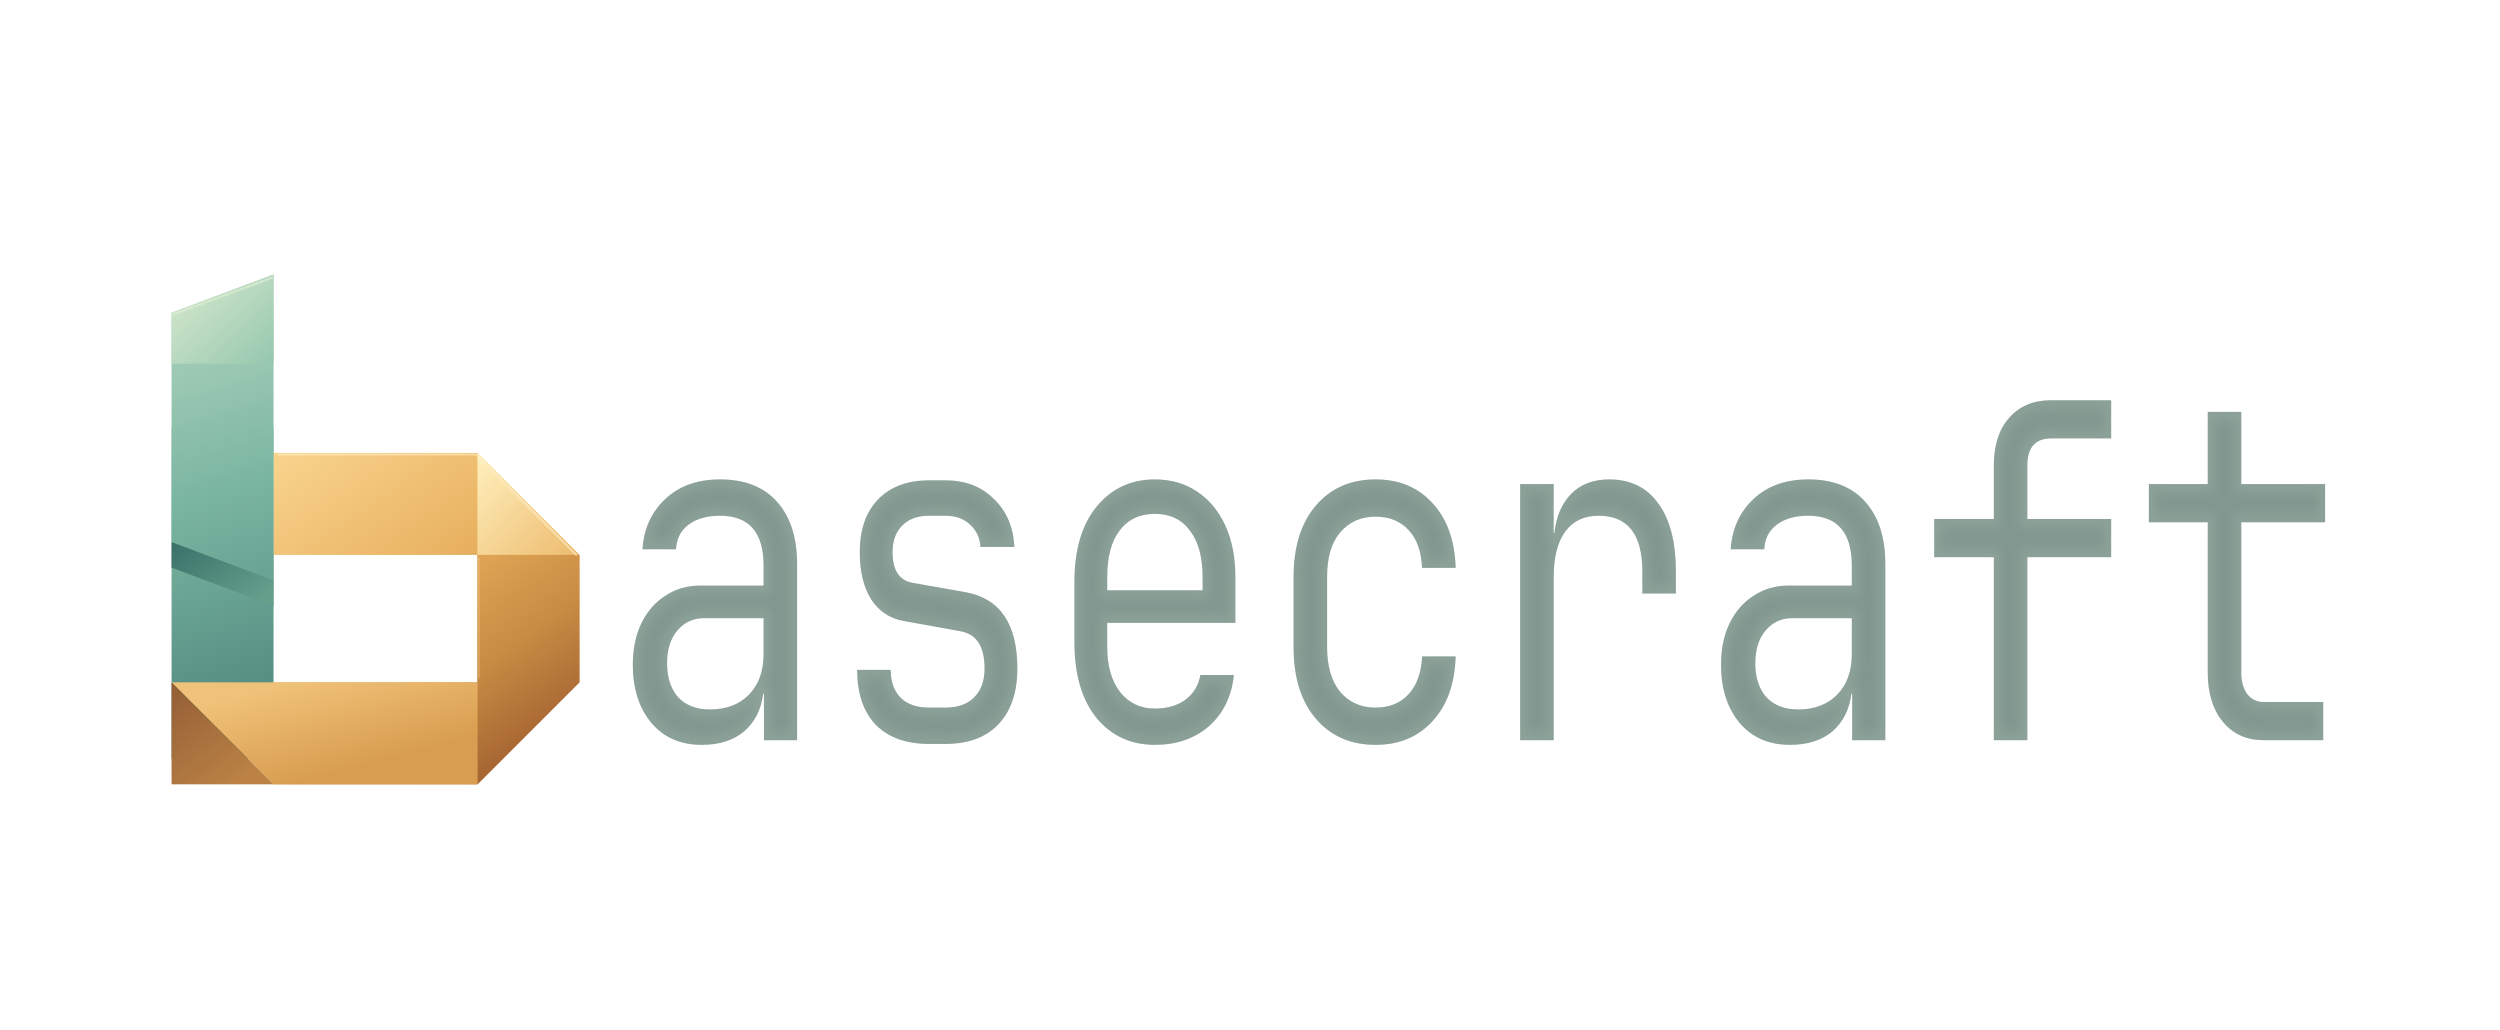
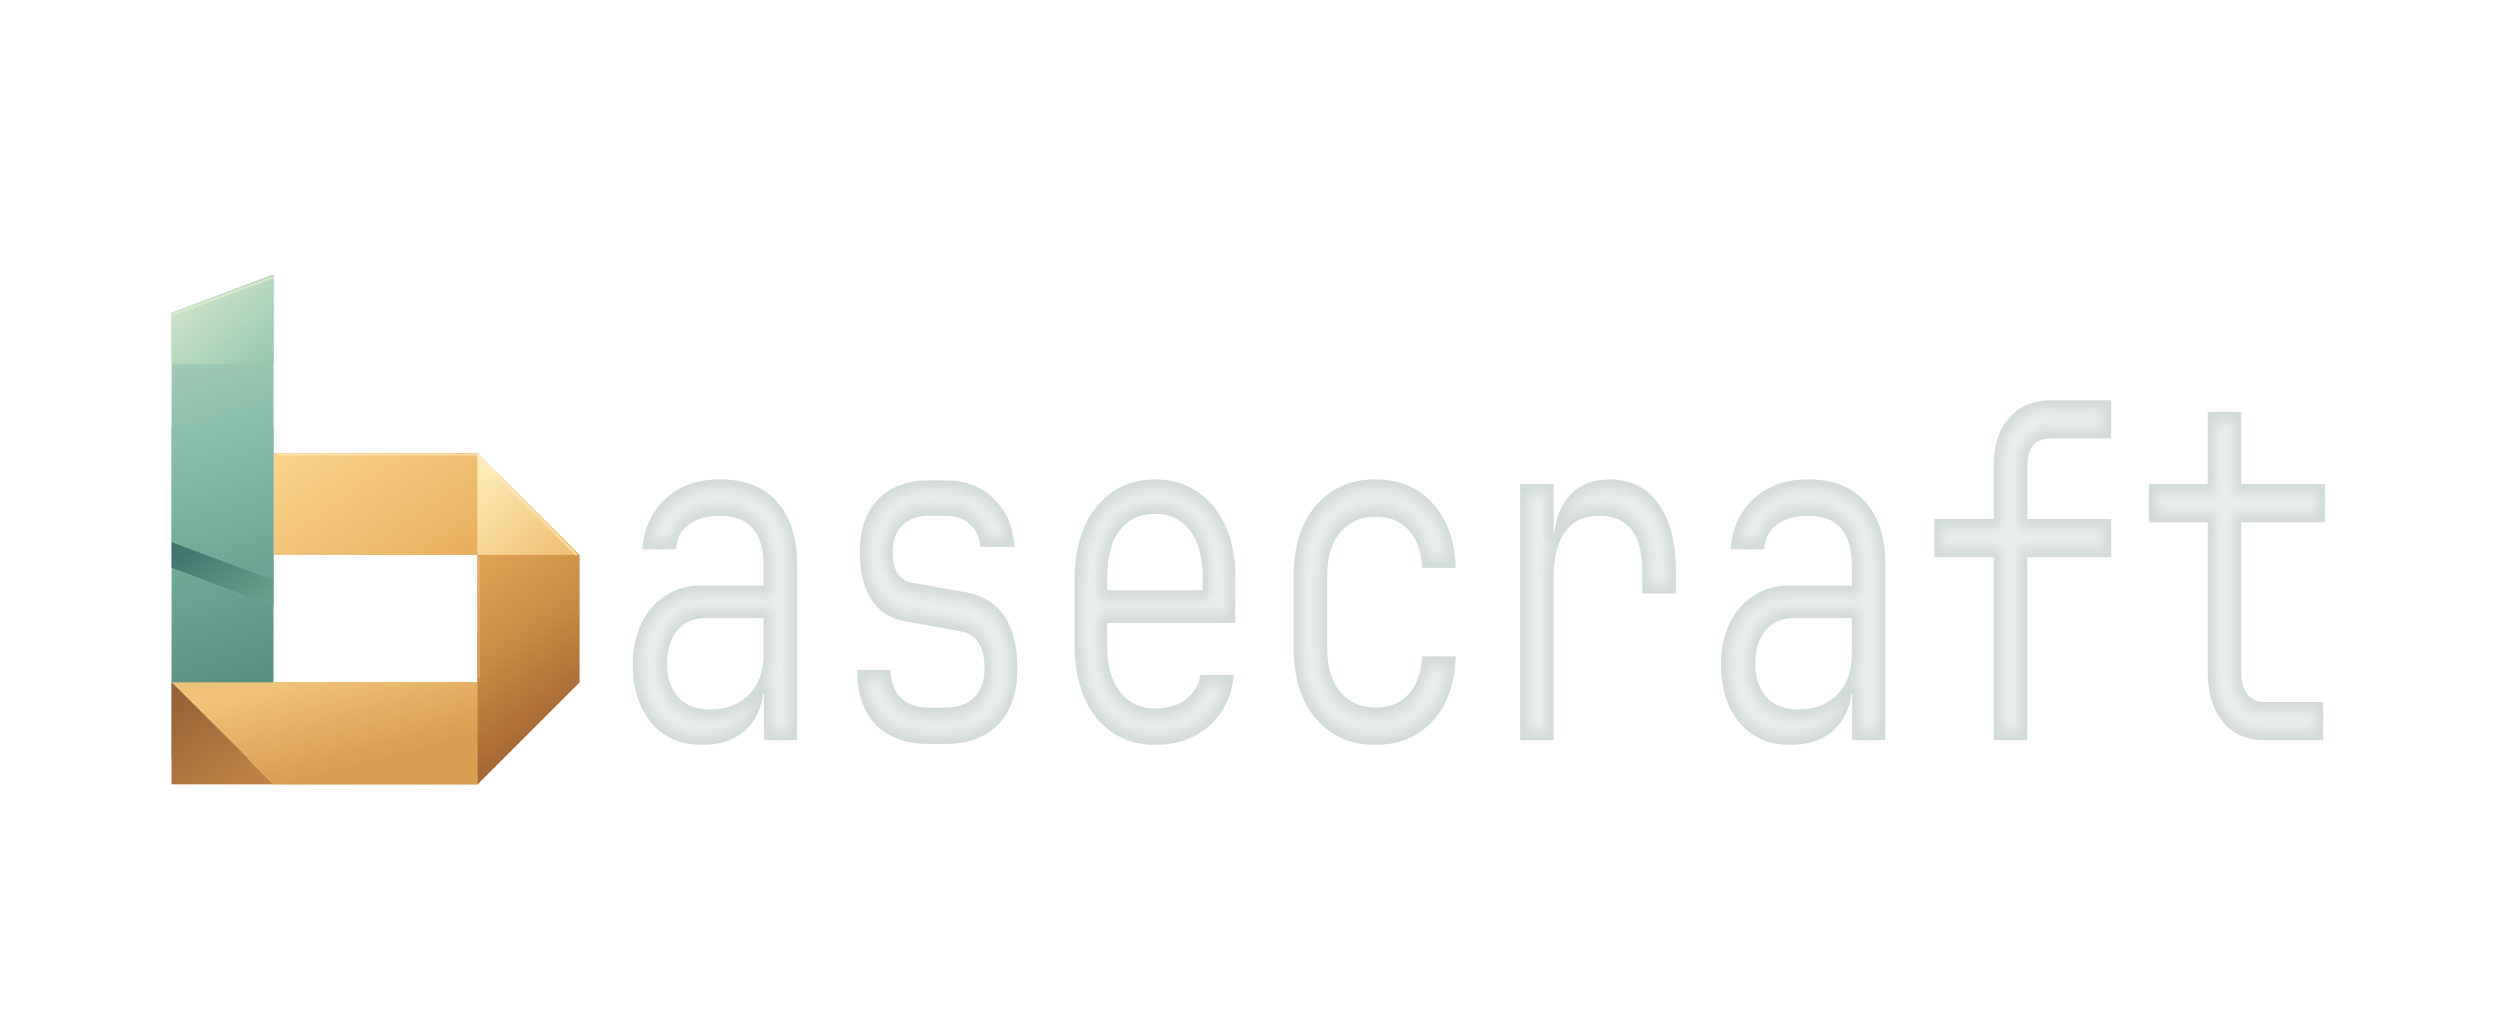
<svg xmlns="http://www.w3.org/2000/svg" viewBox="0 0 1020 420" role="img" aria-labelledby="title">
  <defs>
    <linearGradient id="jade" x1="132" y1="105" x2="220" y2="394" gradientUnits="userSpaceOnUse">
      <stop stop-color="#B0D4BE" />
      <stop offset=".4" stop-color="#7BB6A2" />
      <stop offset="1" stop-color="#467E75" />
    </linearGradient>
    <linearGradient id="jade-tip" x1="140" y1="94" x2="192" y2="150" gradientUnits="userSpaceOnUse">
      <stop stop-color="#D2E6CB" />
      <stop offset="1" stop-color="#93C7AE" />
    </linearGradient>
    <linearGradient id="honey" x1="208" y1="200" x2="340" y2="390" gradientUnits="userSpaceOnUse">
      <stop stop-color="#F8D28B" />
      <stop offset=".45" stop-color="#E9B363" />
      <stop offset="1" stop-color="#CD8841" />
    </linearGradient>
    <linearGradient id="lit-fold" x1="322" y1="202" x2="387" y2="264" gradientUnits="userSpaceOnUse">
      <stop stop-color="#FFF0BD" />
      <stop offset="1" stop-color="#EDBC70" />
    </linearGradient>
    <linearGradient id="amber-side" x1="324" y1="270" x2="388" y2="360" gradientUnits="userSpaceOnUse">
      <stop stop-color="#DEA354" />
      <stop offset=".5" stop-color="#C78B43" />
      <stop offset="1" stop-color="#A76632" />
    </linearGradient>
    <linearGradient id="return" x1="192" y1="347" x2="208" y2="408" gradientUnits="userSpaceOnUse">
      <stop stop-color="#F0C279" />
      <stop offset="1" stop-color="#D89D50" />
    </linearGradient>
    <linearGradient id="tuck" x1="136" y1="350" x2="178" y2="405" gradientUnits="userSpaceOnUse">
      <stop stop-color="#966137" />
      <stop offset="1" stop-color="#BC8245" />
    </linearGradient>
    <linearGradient id="crossing" x1="140" y1="245" x2="180" y2="299" gradientUnits="userSpaceOnUse">
      <stop stop-color="#376D66" />
      <stop offset="1" stop-color="#669F8C" />
    </linearGradient>
    <clipPath id="letter-interiors">
      <path d="m 311.88,321.9 q -16.15,0 -25.65,-8.93 -9.5,-9.12 -9.5,-23.75 0,-9.69 4.37,-16.91 4.37,-7.22 12.16,-11.21 7.79,-4.18 17.86,-4.18 h 32.3 v -8.17 q 0,-20.33 -22.23,-20.33 -9.88,0 -15.96,3.61 -6.08,3.61 -6.46,10.07 h -17.1 q 0.95,-12.35 11.4,-20.33 10.64,-8.17 28.12,-8.17 19,0 29.07,9.12 10.26,9.12 10.26,25.46 V 320 h -16.91 v -19 h -0.38 q -1.52,9.69 -9.69,15.39 -8.17,5.51 -21.66,5.51 z m 4.18,-14.44 q 12.54,0 19.95,-6.08 7.41,-6.08 7.41,-16.53 v -14.63 h -30.4 q -8.36,0 -13.68,5.13 -5.13,4.94 -5.13,13.3 0,8.74 5.7,13.87 5.89,4.94 16.15,4.94 z m 111.76,14.06 q -17.48,0 -27.17,-7.79 -9.5,-7.98 -9.5,-22.42 h 17.1 q 0,7.22 5.13,11.4 5.13,3.99 14.44,3.99 h 8.36 q 9.5,0 14.63,-4.18 5.32,-4.18 5.32,-11.78 0,-13.49 -12.35,-15.2 l -28.88,-4.18 q -10.64,-1.52 -16.53,-8.74 -5.89,-7.41 -5.89,-19.38 0,-13.68 9.31,-21.47 9.5,-7.79 26.03,-7.79 h 8.36 q 15.2,0 24.7,7.6 9.69,7.41 10.45,19.57 h -17.29 q -0.38,-5.51 -5.32,-9.12 -4.75,-3.61 -12.54,-3.61 h -8.36 q -8.74,0 -13.68,3.99 -4.94,3.99 -4.94,10.83 0,11.02 10.07,12.54 l 26.98,3.8 q 26.6,3.8 26.6,31.16 0,14.63 -9.69,22.8 -9.5,7.98 -26.98,7.98 z m 115.18,0.38 q -18.43,0 -29.83,-11.02 -11.21,-11.21 -11.21,-30.78 v -24.7 q 0,-19.57 11.21,-30.59 11.4,-11.21 29.83,-11.21 12.35,0 21.47,4.94 9.31,4.94 14.44,13.87 5.13,8.93 5.13,21.09 v 18.62 h -65.36 V 282 q 0,11.59 6.65,18.43 6.65,6.65 17.67,6.65 9.5,0 15.58,-3.61 6.27,-3.8 7.6,-10.07 h 17.1 q -1.71,13.11 -12.73,20.9 -11.02,7.6 -27.55,7.6 z m -24.32,-63.08 h 48.64 v -5.32 q 0,-12.35 -6.46,-19 -6.27,-6.84 -17.86,-6.84 -11.59,0 -18.05,6.84 -6.27,6.65 -6.27,19 z m 136.84,63.08 q -19,0 -30.4,-10.64 -11.4,-10.64 -11.4,-29.26 v -28.5 q 0,-18.62 11.4,-29.26 11.4,-10.64 30.4,-10.64 18.05,0 29.07,9.69 11.21,9.69 11.78,26.41 h -17.1 q -0.57,-10.07 -6.84,-15.39 -6.27,-5.51 -16.91,-5.51 -11.21,0 -18.05,6.46 -6.65,6.27 -6.65,18.05 V 282 q 0,11.78 6.65,18.24 6.84,6.46 18.05,6.46 10.64,0 16.91,-5.51 6.27,-5.51 6.84,-15.39 h 17.1 q -0.57,16.72 -11.78,26.41 -11.02,9.69 -29.07,9.69 z M 729.28,320 V 215.5 h 17.1 v 19.95 h 0.38 q 1.33,-10.07 8.55,-15.96 7.22,-5.89 19.38,-5.89 16.34,0 25.08,9.88 8.93,9.69 8.93,27.74 v 8.93 h -17.1 v -8.93 q 0,-22.8 -22.23,-22.8 -11.21,0 -17.1,6.46 -5.89,6.46 -5.89,18.62 V 320 Z m 137.6,1.9 q -16.15,0 -25.65,-8.93 -9.5,-9.12 -9.5,-23.75 0,-9.69 4.37,-16.91 4.37,-7.22 12.16,-11.21 7.79,-4.18 17.86,-4.18 h 32.3 v -8.17 q 0,-20.33 -22.23,-20.33 -9.88,0 -15.96,3.61 -6.08,3.61 -6.46,10.07 h -17.1 q 0.95,-12.35 11.4,-20.33 10.64,-8.17 28.12,-8.17 19,0 29.07,9.12 10.26,9.12 10.26,25.46 V 320 h -16.91 v -19 h -0.38 q -1.52,9.69 -9.69,15.39 -8.17,5.51 -21.66,5.51 z m 4.18,-14.44 q 12.54,0 19.95,-6.08 7.41,-6.08 7.41,-16.53 v -14.63 h -30.4 q -8.36,0 -13.68,5.13 -5.13,4.94 -5.13,13.3 0,8.74 5.7,13.87 5.89,4.94 16.15,4.94 z M 970.85,320 v -74.67 h -30.4 v -15.58 h 30.4 V 207.9 q 0,-12.35 7.79,-19.38 7.79,-7.22 21.47,-7.22 h 30.59 v 15.58 h -30.59 q -12.16,0 -12.16,11.02 v 21.85 h 42.75 v 15.58 H 987.95 V 320 Z m 137.6,0 q -12.92,0 -20.71,-7.41 -7.79,-7.6 -7.79,-20.14 v -61.37 h -30.02 V 215.5 h 30.02 v -29.45 h 17.1 v 29.45 h 42.75 v 15.58 h -42.75 v 61.37 q 0,5.32 3.04,8.74 3.23,3.23 8.36,3.23 h 30.4 V 320 Z" />
    </clipPath>
    <filter id="soft-edge" x="-10%" y="-10%" width="120%" height="120%" color-interpolation-filters="sRGB">
      <feGaussianBlur stdDeviation="2.2" />
    </filter>
  </defs>
  <g id="initial-b" transform="translate(-15.8 54.8) scale(.65)">
    <g id="woven-b">
      <path id="stem" d="M132 112L196 88V392H132Z" fill="url(#jade)" />
      <path id="stem-tip" d="M132 112L196 88V144H132Z" fill="url(#jade-tip)" />
      <path id="bowl-back" d="M196 200H324L388 264V344L324 408H196V344H324V264H196Z" fill="url(#honey)" />
      <path id="upper-fold" d="M324 200L388 264H324Z" fill="url(#lit-fold)" />
      <path id="right-strip" d="M324 264H388V344L324 408Z" fill="url(#amber-side)" />
      <path id="bottom-return" d="M132 344H324V408H196Z" fill="url(#return)" />
      <path id="bottom-fold" d="M132 344L196 408H132Z" fill="url(#tuck)" />
      <path id="stem-crossing" d="M132 184H196V280L132 256Z" fill="url(#jade)" />
      <path id="crossing-fold" d="M132 256L196 280V296L132 272Z" fill="url(#crossing)" />
    </g>
    <g id="crease-light" fill="none" stroke-linecap="round">
      <path d="M133 113L195 90" stroke="#E0EED4" stroke-width="1.4" opacity=".65" />
      <path d="M199 201H323L386 264" stroke="#FFF0C7" stroke-width="1.2" opacity=".6" />
      <path d="M325 266V341" stroke="#F8DB9C" stroke-width="1" opacity=".3" />
    </g>
  </g>
  <g id="asecraft" transform="translate(36.8 -18) scale(.8 1)">
-     <g fill="#81978F" fill-opacity="1">
+     <g fill="#81978F" fill-opacity=".18">
      <path d="m 311.88,321.9 q -16.15,0 -25.65,-8.93 -9.5,-9.12 -9.5,-23.75 0,-9.69 4.37,-16.91 4.37,-7.22 12.16,-11.21 7.79,-4.18 17.86,-4.18 h 32.3 v -8.17 q 0,-20.33 -22.23,-20.33 -9.88,0 -15.96,3.61 -6.08,3.61 -6.46,10.07 h -17.1 q 0.95,-12.35 11.4,-20.33 10.64,-8.17 28.12,-8.17 19,0 29.07,9.12 10.26,9.12 10.26,25.46 V 320 h -16.91 v -19 h -0.38 q -1.52,9.69 -9.69,15.39 -8.17,5.51 -21.66,5.51 z m 4.18,-14.44 q 12.54,0 19.95,-6.08 7.41,-6.08 7.41,-16.53 v -14.63 h -30.4 q -8.36,0 -13.68,5.13 -5.13,4.94 -5.13,13.3 0,8.74 5.7,13.87 5.89,4.94 16.15,4.94 z m 111.76,14.06 q -17.48,0 -27.17,-7.79 -9.5,-7.98 -9.5,-22.42 h 17.1 q 0,7.22 5.13,11.4 5.13,3.99 14.44,3.99 h 8.36 q 9.5,0 14.63,-4.18 5.32,-4.18 5.32,-11.78 0,-13.49 -12.35,-15.2 l -28.88,-4.18 q -10.64,-1.52 -16.53,-8.74 -5.89,-7.41 -5.89,-19.38 0,-13.68 9.31,-21.47 9.5,-7.79 26.03,-7.79 h 8.36 q 15.2,0 24.7,7.6 9.69,7.41 10.45,19.57 h -17.29 q -0.38,-5.51 -5.32,-9.12 -4.75,-3.61 -12.54,-3.61 h -8.36 q -8.74,0 -13.68,3.99 -4.94,3.99 -4.94,10.83 0,11.02 10.07,12.54 l 26.98,3.8 q 26.6,3.8 26.6,31.16 0,14.63 -9.69,22.8 -9.5,7.98 -26.98,7.98 z m 115.18,0.38 q -18.43,0 -29.83,-11.02 -11.21,-11.21 -11.21,-30.78 v -24.7 q 0,-19.57 11.21,-30.59 11.4,-11.21 29.83,-11.21 12.35,0 21.47,4.94 9.31,4.94 14.44,13.87 5.13,8.93 5.13,21.09 v 18.62 h -65.36 V 282 q 0,11.59 6.65,18.43 6.65,6.65 17.67,6.65 9.5,0 15.58,-3.61 6.27,-3.8 7.6,-10.07 h 17.1 q -1.71,13.11 -12.73,20.9 -11.02,7.6 -27.55,7.6 z m -24.32,-63.08 h 48.64 v -5.32 q 0,-12.35 -6.46,-19 -6.27,-6.84 -17.86,-6.84 -11.59,0 -18.05,6.84 -6.27,6.65 -6.27,19 z m 136.84,63.08 q -19,0 -30.4,-10.64 -11.4,-10.64 -11.4,-29.26 v -28.5 q 0,-18.62 11.4,-29.26 11.4,-10.64 30.4,-10.64 18.05,0 29.07,9.69 11.21,9.69 11.78,26.41 h -17.1 q -0.57,-10.07 -6.84,-15.39 -6.27,-5.51 -16.91,-5.51 -11.21,0 -18.05,6.46 -6.65,6.27 -6.65,18.05 V 282 q 0,11.78 6.65,18.24 6.84,6.46 18.05,6.46 10.64,0 16.91,-5.51 6.27,-5.51 6.84,-15.39 h 17.1 q -0.57,16.72 -11.78,26.41 -11.02,9.69 -29.07,9.69 z M 729.28,320 V 215.5 h 17.1 v 19.95 h 0.38 q 1.33,-10.07 8.55,-15.96 7.22,-5.89 19.38,-5.89 16.34,0 25.08,9.88 8.93,9.69 8.93,27.74 v 8.93 h -17.1 v -8.93 q 0,-22.8 -22.23,-22.8 -11.21,0 -17.1,6.46 -5.89,6.46 -5.89,18.62 V 320 Z m 137.6,1.9 q -16.15,0 -25.65,-8.93 -9.5,-9.12 -9.5,-23.75 0,-9.69 4.37,-16.91 4.37,-7.22 12.16,-11.21 7.79,-4.18 17.86,-4.18 h 32.3 v -8.17 q 0,-20.33 -22.23,-20.33 -9.88,0 -15.96,3.61 -6.08,3.61 -6.46,10.07 h -17.1 q 0.95,-12.35 11.4,-20.33 10.64,-8.17 28.12,-8.17 19,0 29.07,9.12 10.26,9.12 10.26,25.46 V 320 h -16.91 v -19 h -0.38 q -1.52,9.69 -9.69,15.39 -8.17,5.51 -21.66,5.51 z m 4.18,-14.44 q 12.54,0 19.95,-6.08 7.41,-6.08 7.41,-16.53 v -14.63 h -30.4 q -8.36,0 -13.68,5.13 -5.13,4.94 -5.13,13.3 0,8.74 5.7,13.87 5.89,4.94 16.15,4.94 z M 970.85,320 v -74.67 h -30.4 v -15.58 h 30.4 V 207.9 q 0,-12.35 7.79,-19.38 7.79,-7.22 21.47,-7.22 h 30.59 v 15.58 h -30.59 q -12.16,0 -12.16,11.02 v 21.85 h 42.75 v 15.58 H 987.95 V 320 Z m 137.6,0 q -12.92,0 -20.71,-7.41 -7.79,-7.6 -7.79,-20.14 v -61.37 h -30.02 V 215.5 h 30.02 v -29.45 h 17.1 v 29.45 h 42.75 v 15.58 h -42.75 v 61.37 q 0,5.32 3.04,8.74 3.23,3.23 8.36,3.23 h 30.4 V 320 Z" />
    </g>
    <g clip-path="url(#letter-interiors)">
-       <g fill="none" stroke="#BCD0C2" stroke-width="7" stroke-opacity=".20" filter="url(#soft-edge)">
+       <g fill="none" stroke="#81978F" stroke-width="7" stroke-opacity=".20" filter="url(#soft-edge)">
        <path d="m 311.88,321.9 q -16.15,0 -25.65,-8.93 -9.5,-9.12 -9.5,-23.75 0,-9.69 4.37,-16.91 4.37,-7.22 12.16,-11.21 7.79,-4.18 17.86,-4.18 h 32.3 v -8.17 q 0,-20.33 -22.23,-20.33 -9.88,0 -15.96,3.61 -6.08,3.61 -6.46,10.07 h -17.1 q 0.95,-12.35 11.4,-20.33 10.64,-8.17 28.12,-8.17 19,0 29.07,9.12 10.26,9.12 10.26,25.46 V 320 h -16.91 v -19 h -0.38 q -1.52,9.69 -9.69,15.39 -8.17,5.51 -21.66,5.51 z m 4.18,-14.44 q 12.54,0 19.95,-6.08 7.41,-6.08 7.41,-16.53 v -14.63 h -30.4 q -8.36,0 -13.68,5.13 -5.13,4.94 -5.13,13.3 0,8.74 5.7,13.87 5.89,4.94 16.15,4.94 z m 111.76,14.06 q -17.48,0 -27.17,-7.79 -9.5,-7.98 -9.5,-22.42 h 17.1 q 0,7.22 5.13,11.4 5.13,3.99 14.44,3.99 h 8.36 q 9.5,0 14.63,-4.18 5.32,-4.18 5.32,-11.78 0,-13.49 -12.35,-15.2 l -28.88,-4.18 q -10.64,-1.52 -16.53,-8.74 -5.89,-7.41 -5.89,-19.38 0,-13.68 9.31,-21.47 9.5,-7.79 26.03,-7.79 h 8.36 q 15.2,0 24.7,7.6 9.69,7.41 10.45,19.57 h -17.29 q -0.38,-5.51 -5.32,-9.12 -4.75,-3.61 -12.54,-3.61 h -8.36 q -8.74,0 -13.68,3.99 -4.94,3.99 -4.94,10.83 0,11.02 10.07,12.54 l 26.98,3.8 q 26.6,3.8 26.6,31.16 0,14.63 -9.69,22.8 -9.5,7.98 -26.98,7.98 z m 115.18,0.38 q -18.43,0 -29.83,-11.02 -11.21,-11.21 -11.21,-30.78 v -24.7 q 0,-19.57 11.21,-30.59 11.4,-11.21 29.83,-11.21 12.35,0 21.47,4.94 9.31,4.94 14.44,13.87 5.13,8.93 5.13,21.09 v 18.62 h -65.36 V 282 q 0,11.59 6.65,18.43 6.65,6.65 17.67,6.65 9.5,0 15.58,-3.61 6.27,-3.8 7.6,-10.07 h 17.1 q -1.71,13.11 -12.73,20.9 -11.02,7.6 -27.55,7.6 z m -24.32,-63.08 h 48.64 v -5.32 q 0,-12.35 -6.46,-19 -6.27,-6.84 -17.86,-6.84 -11.59,0 -18.05,6.84 -6.27,6.65 -6.27,19 z m 136.84,63.08 q -19,0 -30.4,-10.64 -11.4,-10.64 -11.4,-29.26 v -28.5 q 0,-18.62 11.4,-29.26 11.4,-10.64 30.4,-10.64 18.05,0 29.07,9.69 11.21,9.69 11.78,26.41 h -17.1 q -0.57,-10.07 -6.84,-15.39 -6.27,-5.51 -16.91,-5.51 -11.21,0 -18.05,6.46 -6.65,6.27 -6.65,18.05 V 282 q 0,11.78 6.65,18.24 6.84,6.46 18.05,6.46 10.64,0 16.91,-5.51 6.27,-5.51 6.84,-15.39 h 17.1 q -0.57,16.72 -11.78,26.41 -11.02,9.69 -29.07,9.69 z M 729.28,320 V 215.5 h 17.1 v 19.95 h 0.38 q 1.33,-10.07 8.55,-15.96 7.22,-5.89 19.38,-5.89 16.34,0 25.08,9.88 8.93,9.69 8.93,27.74 v 8.93 h -17.1 v -8.93 q 0,-22.8 -22.23,-22.8 -11.21,0 -17.1,6.46 -5.89,6.46 -5.89,18.62 V 320 Z m 137.6,1.9 q -16.15,0 -25.65,-8.93 -9.5,-9.12 -9.5,-23.75 0,-9.69 4.37,-16.91 4.37,-7.22 12.16,-11.21 7.79,-4.18 17.86,-4.18 h 32.3 v -8.17 q 0,-20.33 -22.23,-20.33 -9.88,0 -15.96,3.61 -6.08,3.61 -6.46,10.07 h -17.1 q 0.95,-12.35 11.4,-20.33 10.64,-8.17 28.12,-8.17 19,0 29.07,9.12 10.26,9.12 10.26,25.46 V 320 h -16.91 v -19 h -0.38 q -1.52,9.69 -9.69,15.39 -8.17,5.51 -21.66,5.51 z m 4.18,-14.44 q 12.54,0 19.95,-6.08 7.41,-6.08 7.41,-16.53 v -14.63 h -30.4 q -8.36,0 -13.68,5.13 -5.13,4.94 -5.13,13.3 0,8.74 5.7,13.87 5.89,4.94 16.15,4.94 z M 970.85,320 v -74.67 h -30.4 v -15.58 h 30.4 V 207.9 q 0,-12.35 7.79,-19.38 7.79,-7.22 21.47,-7.22 h 30.59 v 15.58 h -30.59 q -12.16,0 -12.16,11.02 v 21.85 h 42.75 v 15.58 H 987.95 V 320 Z m 137.6,0 q -12.92,0 -20.71,-7.41 -7.79,-7.6 -7.79,-20.14 v -61.37 h -30.02 V 215.5 h 30.02 v -29.45 h 17.1 v 29.45 h 42.75 v 15.58 h -42.75 v 61.37 q 0,5.32 3.04,8.74 3.23,3.23 8.36,3.23 h 30.4 V 320 Z" />
      </g>
    </g>
  </g>
</svg>
